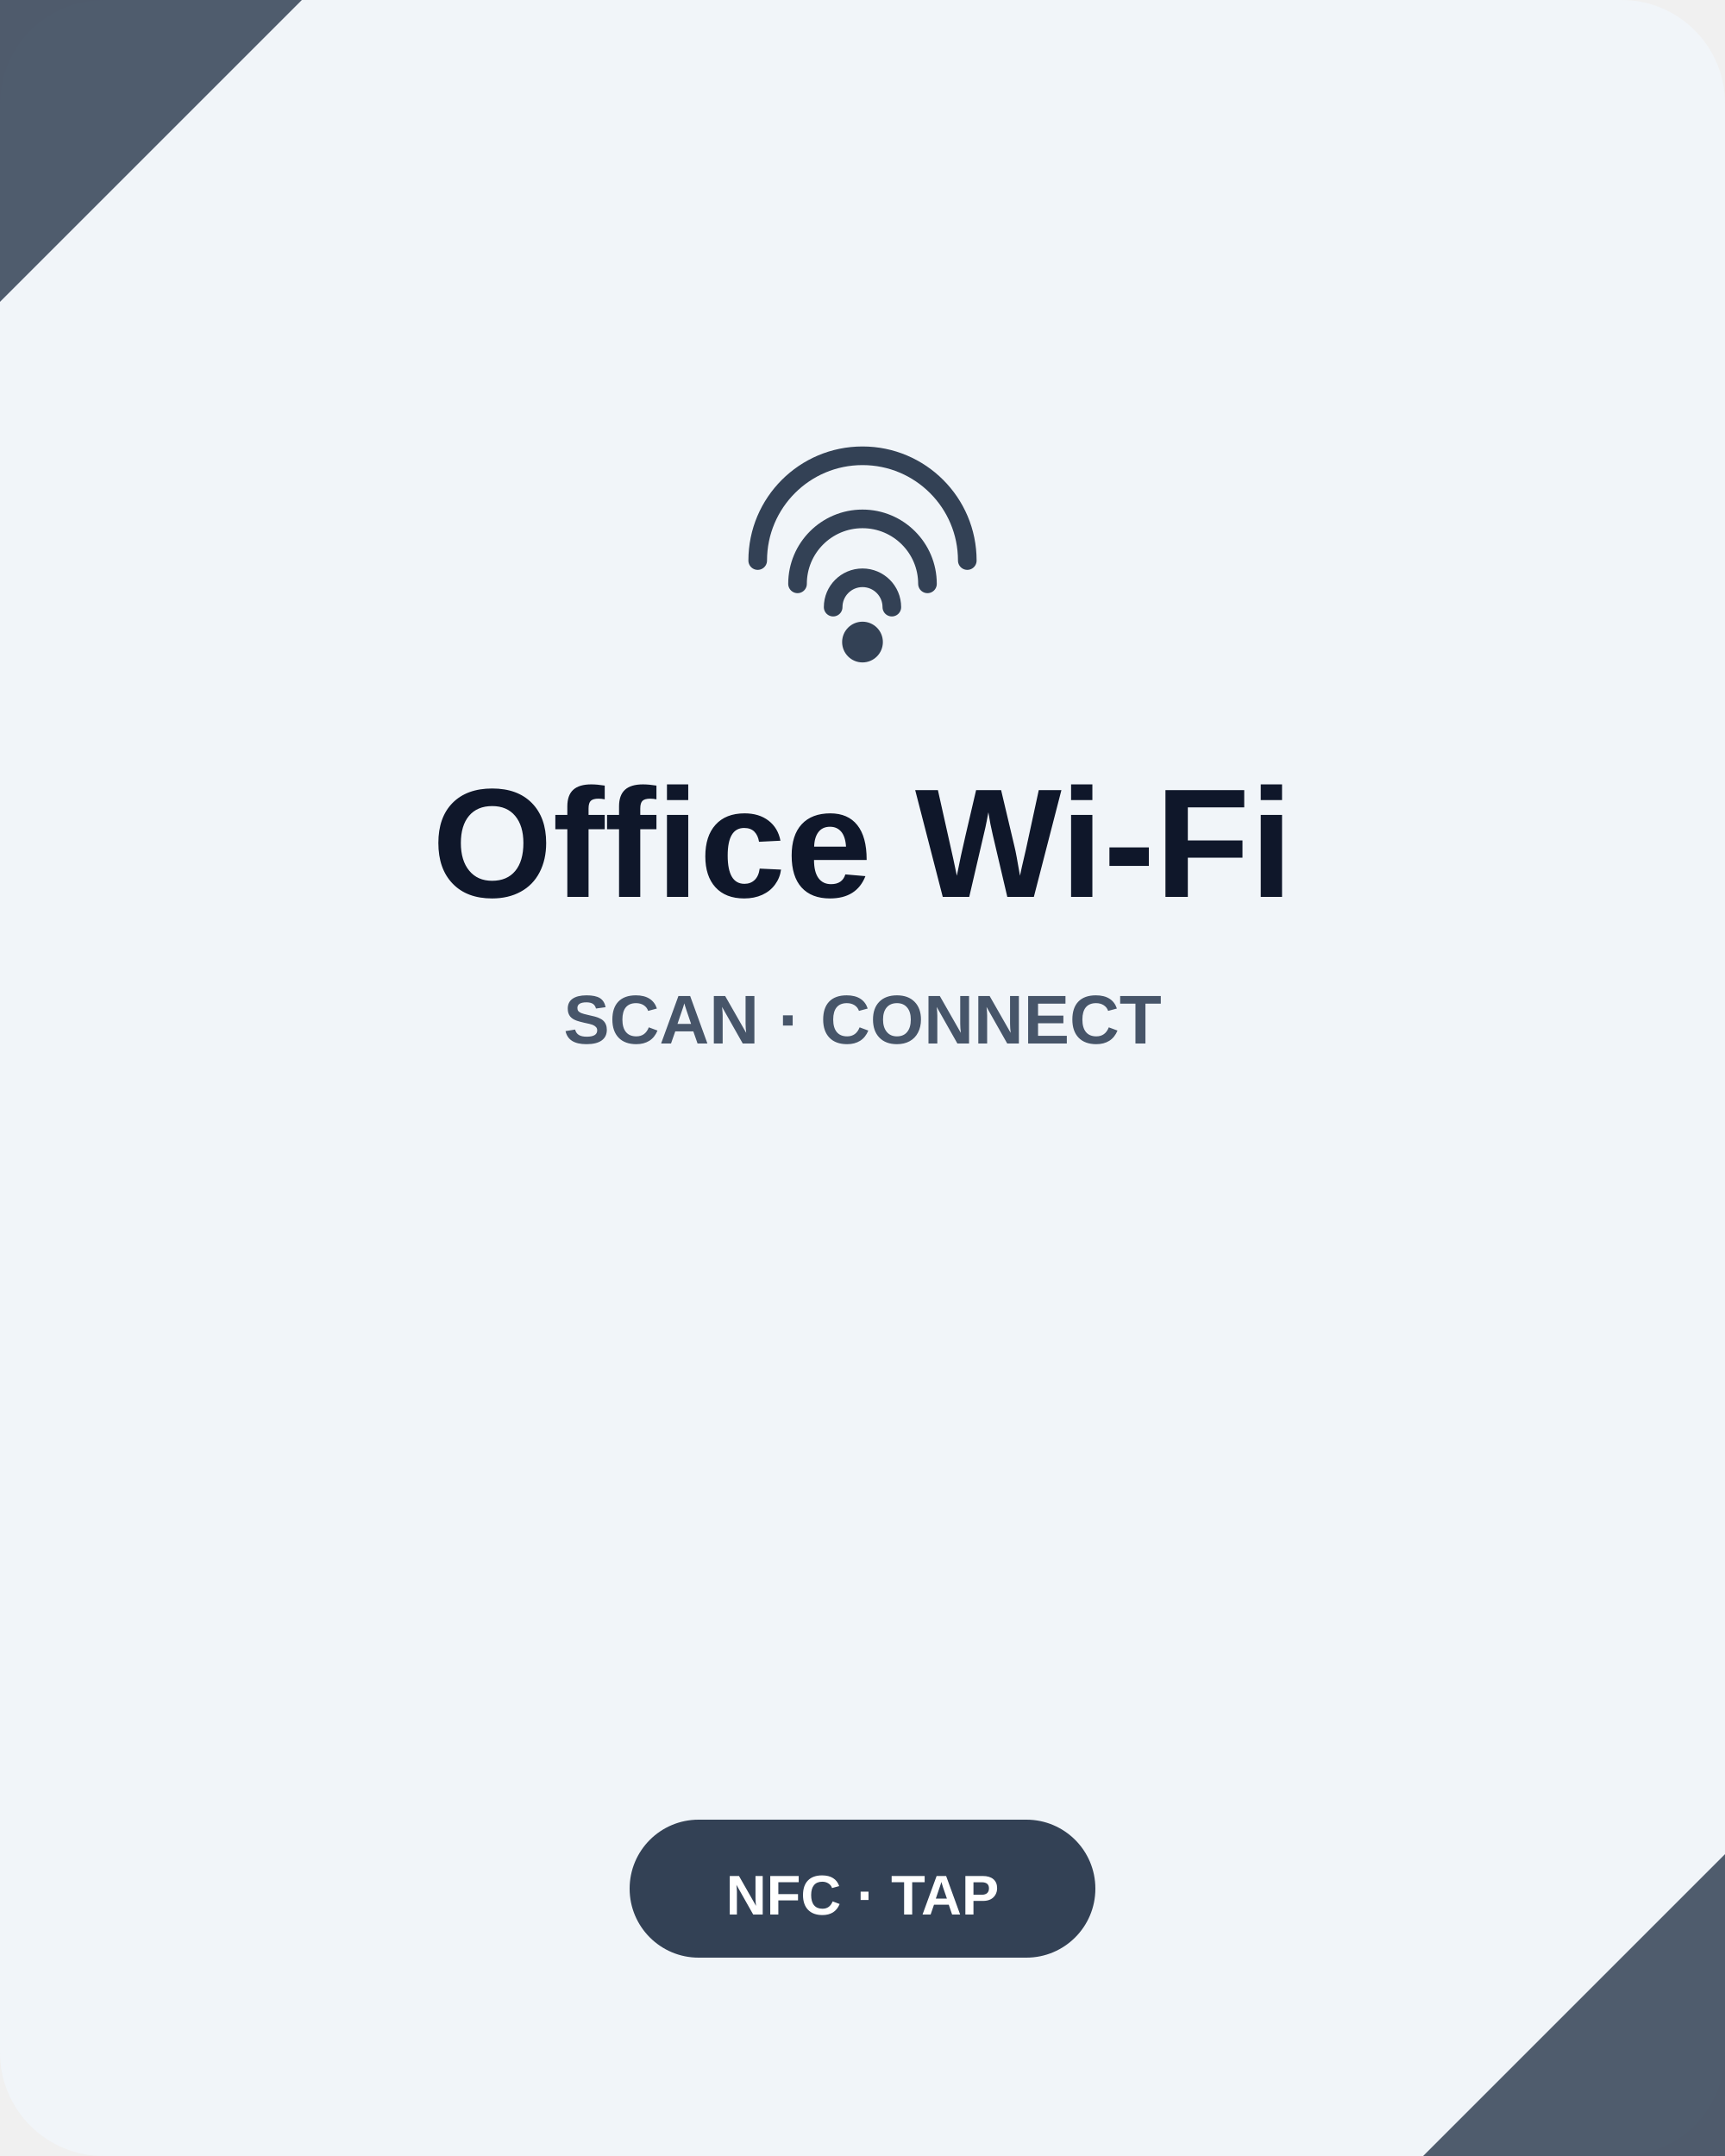
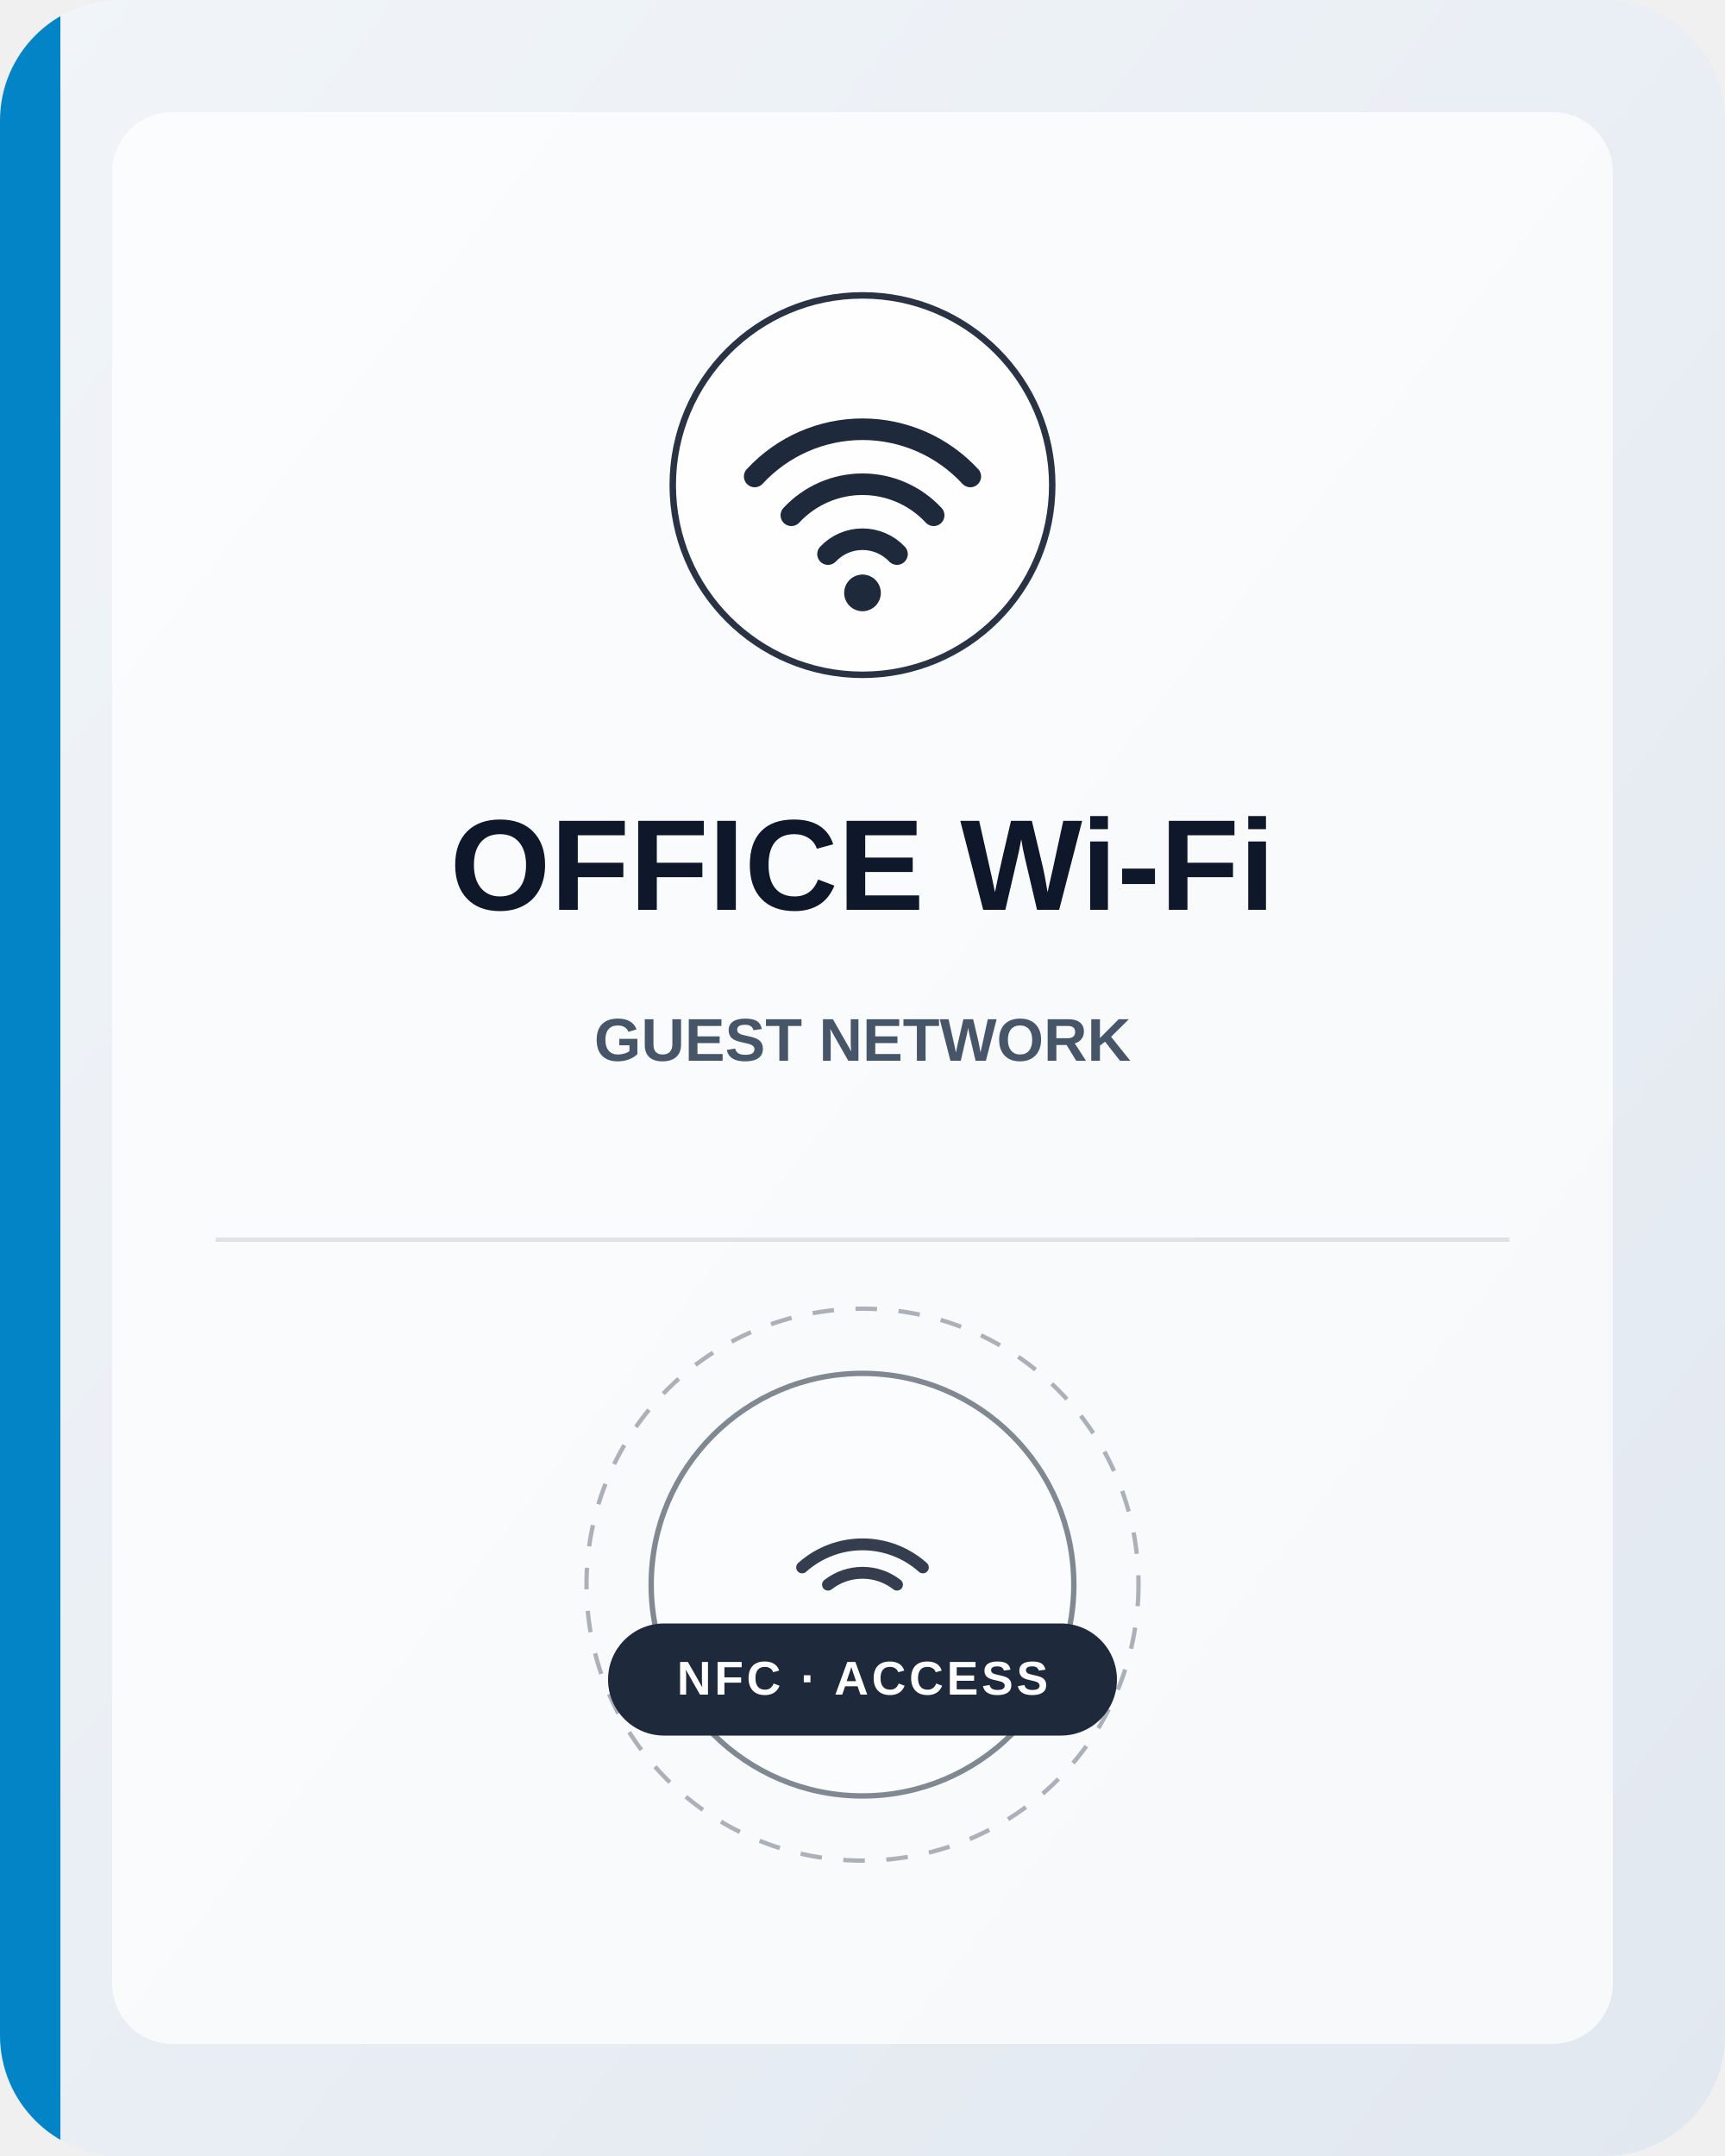
- <svg xmlns="http://www.w3.org/2000/svg" width="400" height="500" viewBox="0 0 400 500">
-   <rect width="400" height="500" rx="24" fill="#F1F5F9" />
-   <path d="M0 0 H70 L0 70 Z" fill="#334155" opacity="0.85" />
-   <path d="M400 500 H330 L400 430 Z" fill="#334155" opacity="0.85" />
-   <g fill="none" stroke="#334155" stroke-width="4.32" stroke-linecap="round">
-     <path d="M 175.7 130 a 24.3 24.3 0 0 1 48.6 0" />
-     <path d="M 184.934 135.4 a 15.066 15.066 0 0 1 30.132 0" />
-     <path d="M 193.196 140.8 a 6.804 6.804 0 0 1 13.608 0" />
+ <svg xmlns="http://www.w3.org/2000/svg" width="800" height="1000" viewBox="0 0 800 1000">
+   <defs>
+     <linearGradient id="bg-09" x1="0%" y1="0%" x2="100%" y2="100%">
+       <stop offset="0%" stop-color="#F1F5F9" />
+       <stop offset="100%" stop-color="#E2E8F0" />
+     </linearGradient>
+     <linearGradient id="acc-09" x1="0%" y1="0%" x2="100%" y2="100%">
+       <stop offset="0%" stop-color="#1E293B" />
+       <stop offset="100%" stop-color="#0284C7" />
+     </linearGradient>
+     <radialGradient id="glow-09" cx="50%" cy="50%" r="50%">
+       <stop offset="0%" stop-color="#0284C7" stop-opacity="0.28" />
+       <stop offset="100%" stop-color="#0284C7" stop-opacity="0" />
+     </radialGradient>
+     <clipPath id="clip-09">
+       <rect width="800" height="1000" rx="56" />
+     </clipPath>
+   </defs>
+   <g clip-path="url(#clip-09)">
+     <rect width="800" height="1000" rx="56" fill="url(#bg-09)" />
+     <rect x="0" y="0" width="28" height="1000" fill="#0284C7" />
+     <rect x="52" y="52" width="696" height="896" rx="28" fill="#FFFFFF" opacity="0.72" />
+     <line x1="100" y1="575" x2="700" y2="575" stroke="#1E293B" stroke-width="2" opacity="0.12" />
+     <circle cx="400" cy="225" r="88" fill="rgba(255,255,255,0.85)" stroke="#1E293B" stroke-width="3" opacity="0.95" />
+     <g fill="none" stroke="#1E293B" stroke-width="10" stroke-linecap="round">
+       <path d="M 350 221 A 68 68 0 0 1 450 221" />
+       <path d="M 367 239 A 45 45 0 0 1 433 239" />
+       <path d="M 384 257 A 22 22 0 0 1 416 257" />
+     </g>
+     <circle cx="400" cy="275" r="8.5" fill="#1E293B" />
+     <circle cx="400" cy="735" r="128" fill="none" stroke="#1E293B" stroke-width="2" stroke-dasharray="10 10" opacity="0.35" />
+     <circle cx="400" cy="735" r="98" fill="rgba(255,255,255,0.72)" stroke="#1E293B" stroke-width="2.5" opacity="0.55" />
+     <g fill="none" stroke="#1E293B" stroke-width="5.5" stroke-linecap="round" opacity="0.9">
+       <path d="M 382 701 A 26 26 0 0 1 382 733" transform="rotate(-90 400 717)" />
+       <path d="M 390 689 A 42 42 0 0 1 390 745" transform="rotate(-90 400 717)" />
+     </g>
+     <rect x="282" y="753" width="236" height="52" rx="26" fill="#1E293B" />
+     <text x="400" y="786" text-anchor="middle" font-family="Outfit, Arial, sans-serif" font-size="22" font-weight="800" letter-spacing="1.5" fill="#FFFFFF">NFC · ACCESS</text>
+     <text x="400" y="422" text-anchor="middle" font-family="Outfit, 'Noto Sans KR', Arial, sans-serif" font-size="60" font-weight="900" fill="#0F172A">OFFICE Wi-Fi</text>
+     <text x="400" y="492" text-anchor="middle" font-family="'Noto Sans KR', Arial, sans-serif" font-size="28" font-weight="700" fill="#475569">GUEST NETWORK</text>
  </g>
-   <circle cx="200" cy="148.9" r="4.725" fill="#334155" />
-   <text x="200" y="208" text-anchor="middle" font-family="Arial Black, Arial, sans-serif" font-size="36" font-weight="900" fill="#0F172A">Office Wi-Fi</text>
-   <text x="200" y="242" text-anchor="middle" font-family="Arial, sans-serif" font-size="16" font-weight="700" fill="#475569">SCAN · CONNECT</text>
-   <rect x="146" y="422" width="108" height="32" rx="16" fill="#334155" />
-   <text x="200" y="444" text-anchor="middle" font-family="Arial, sans-serif" font-size="13" font-weight="800" fill="#FFFFFF">NFC · TAP</text>
</svg>
